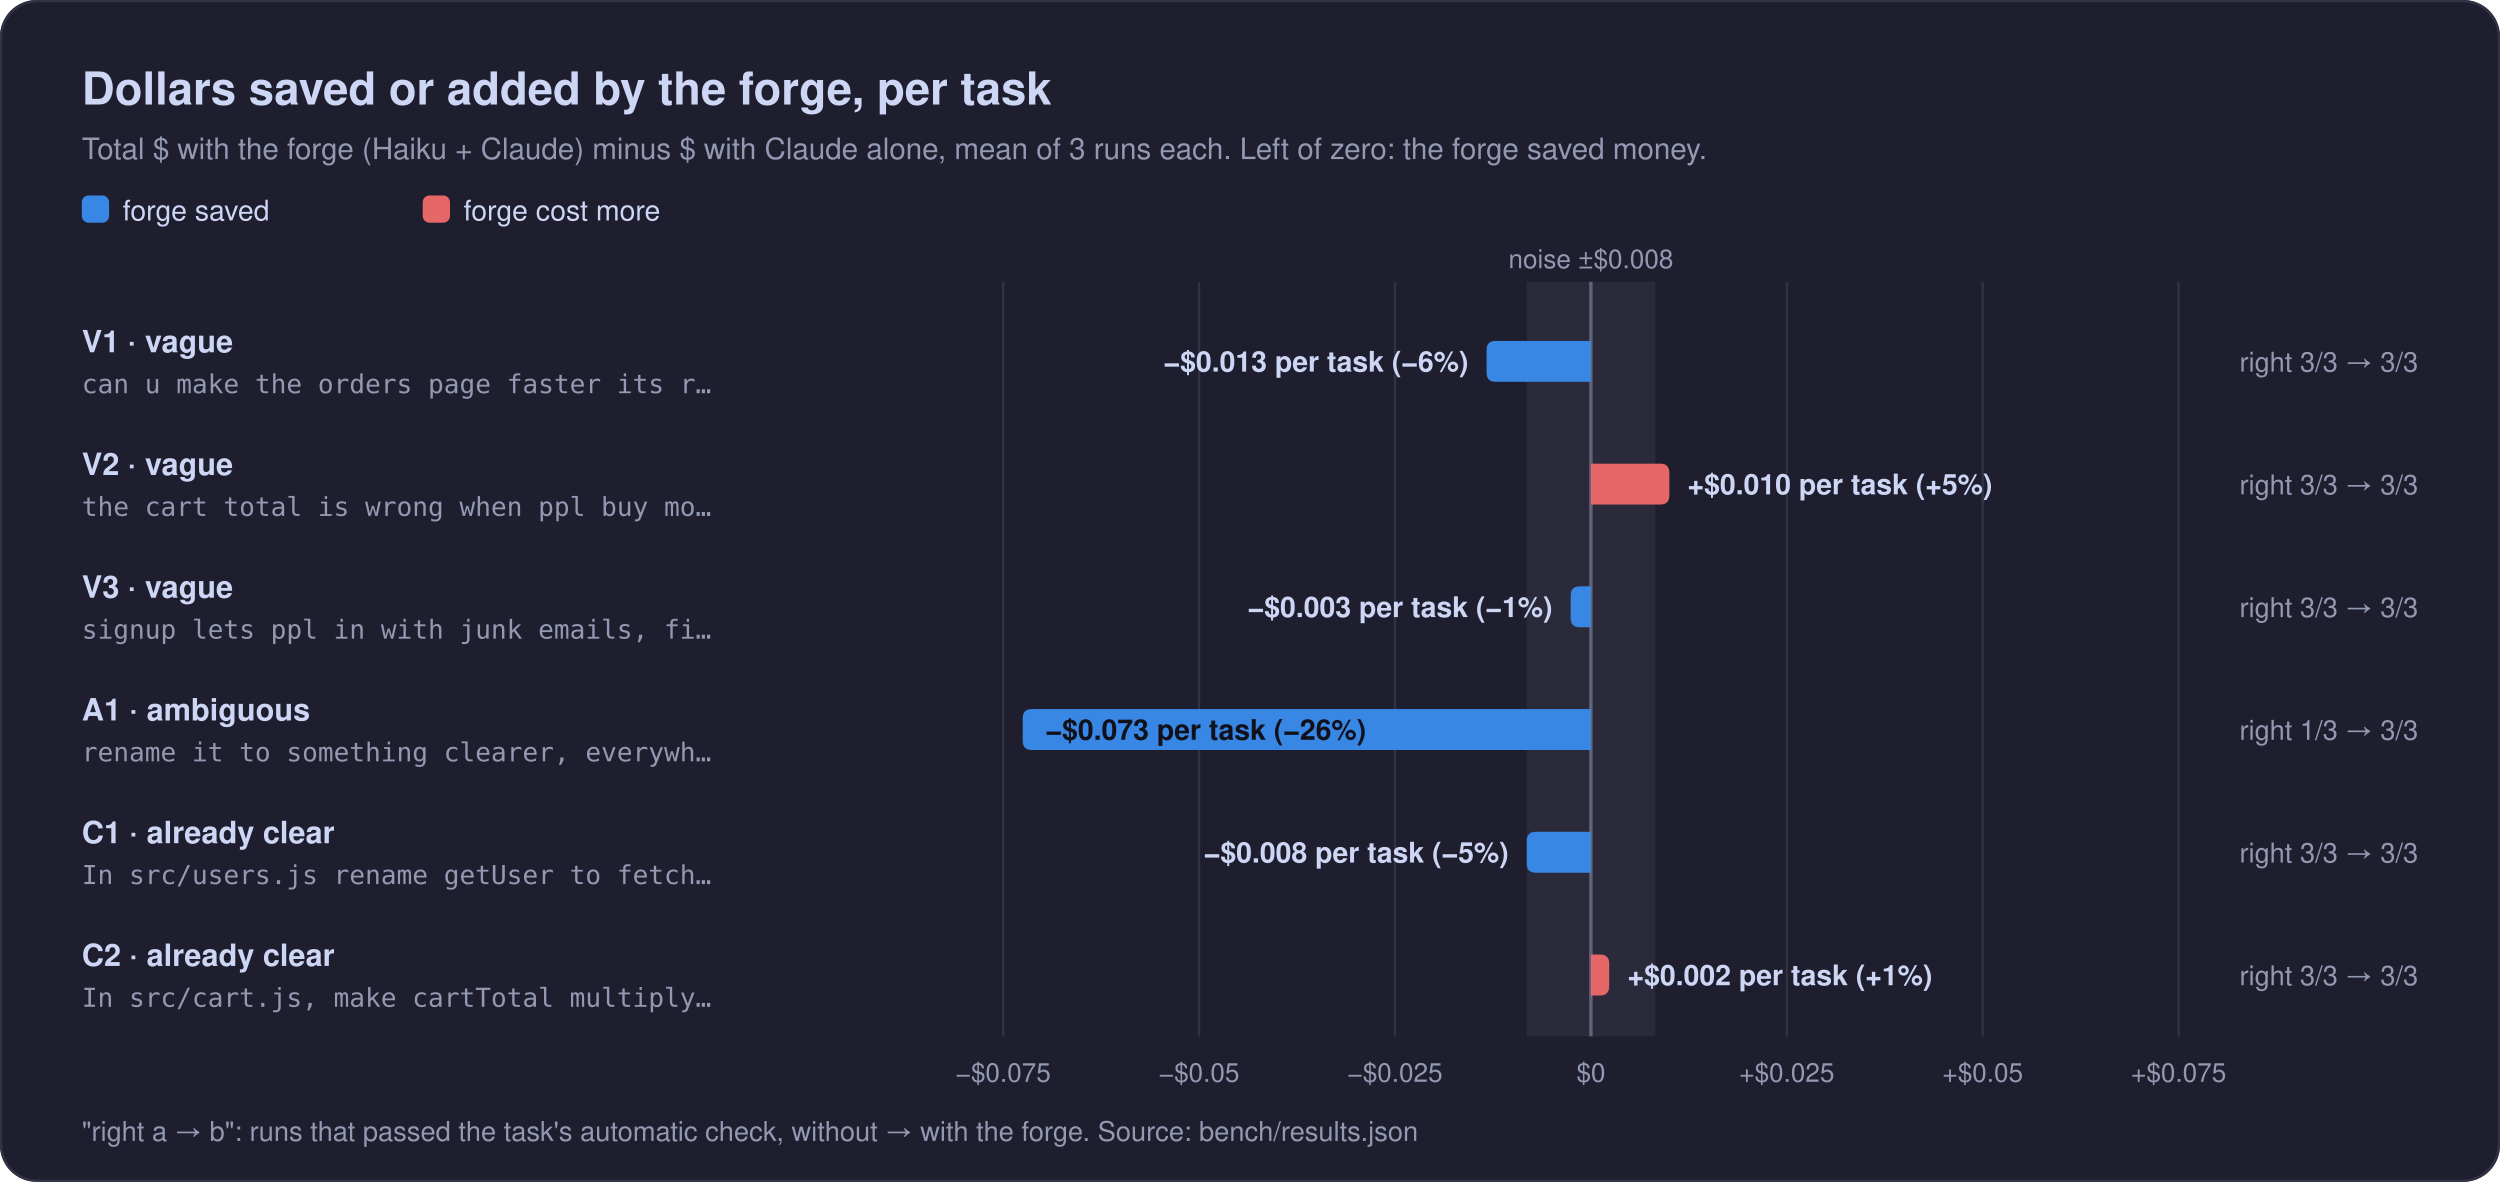
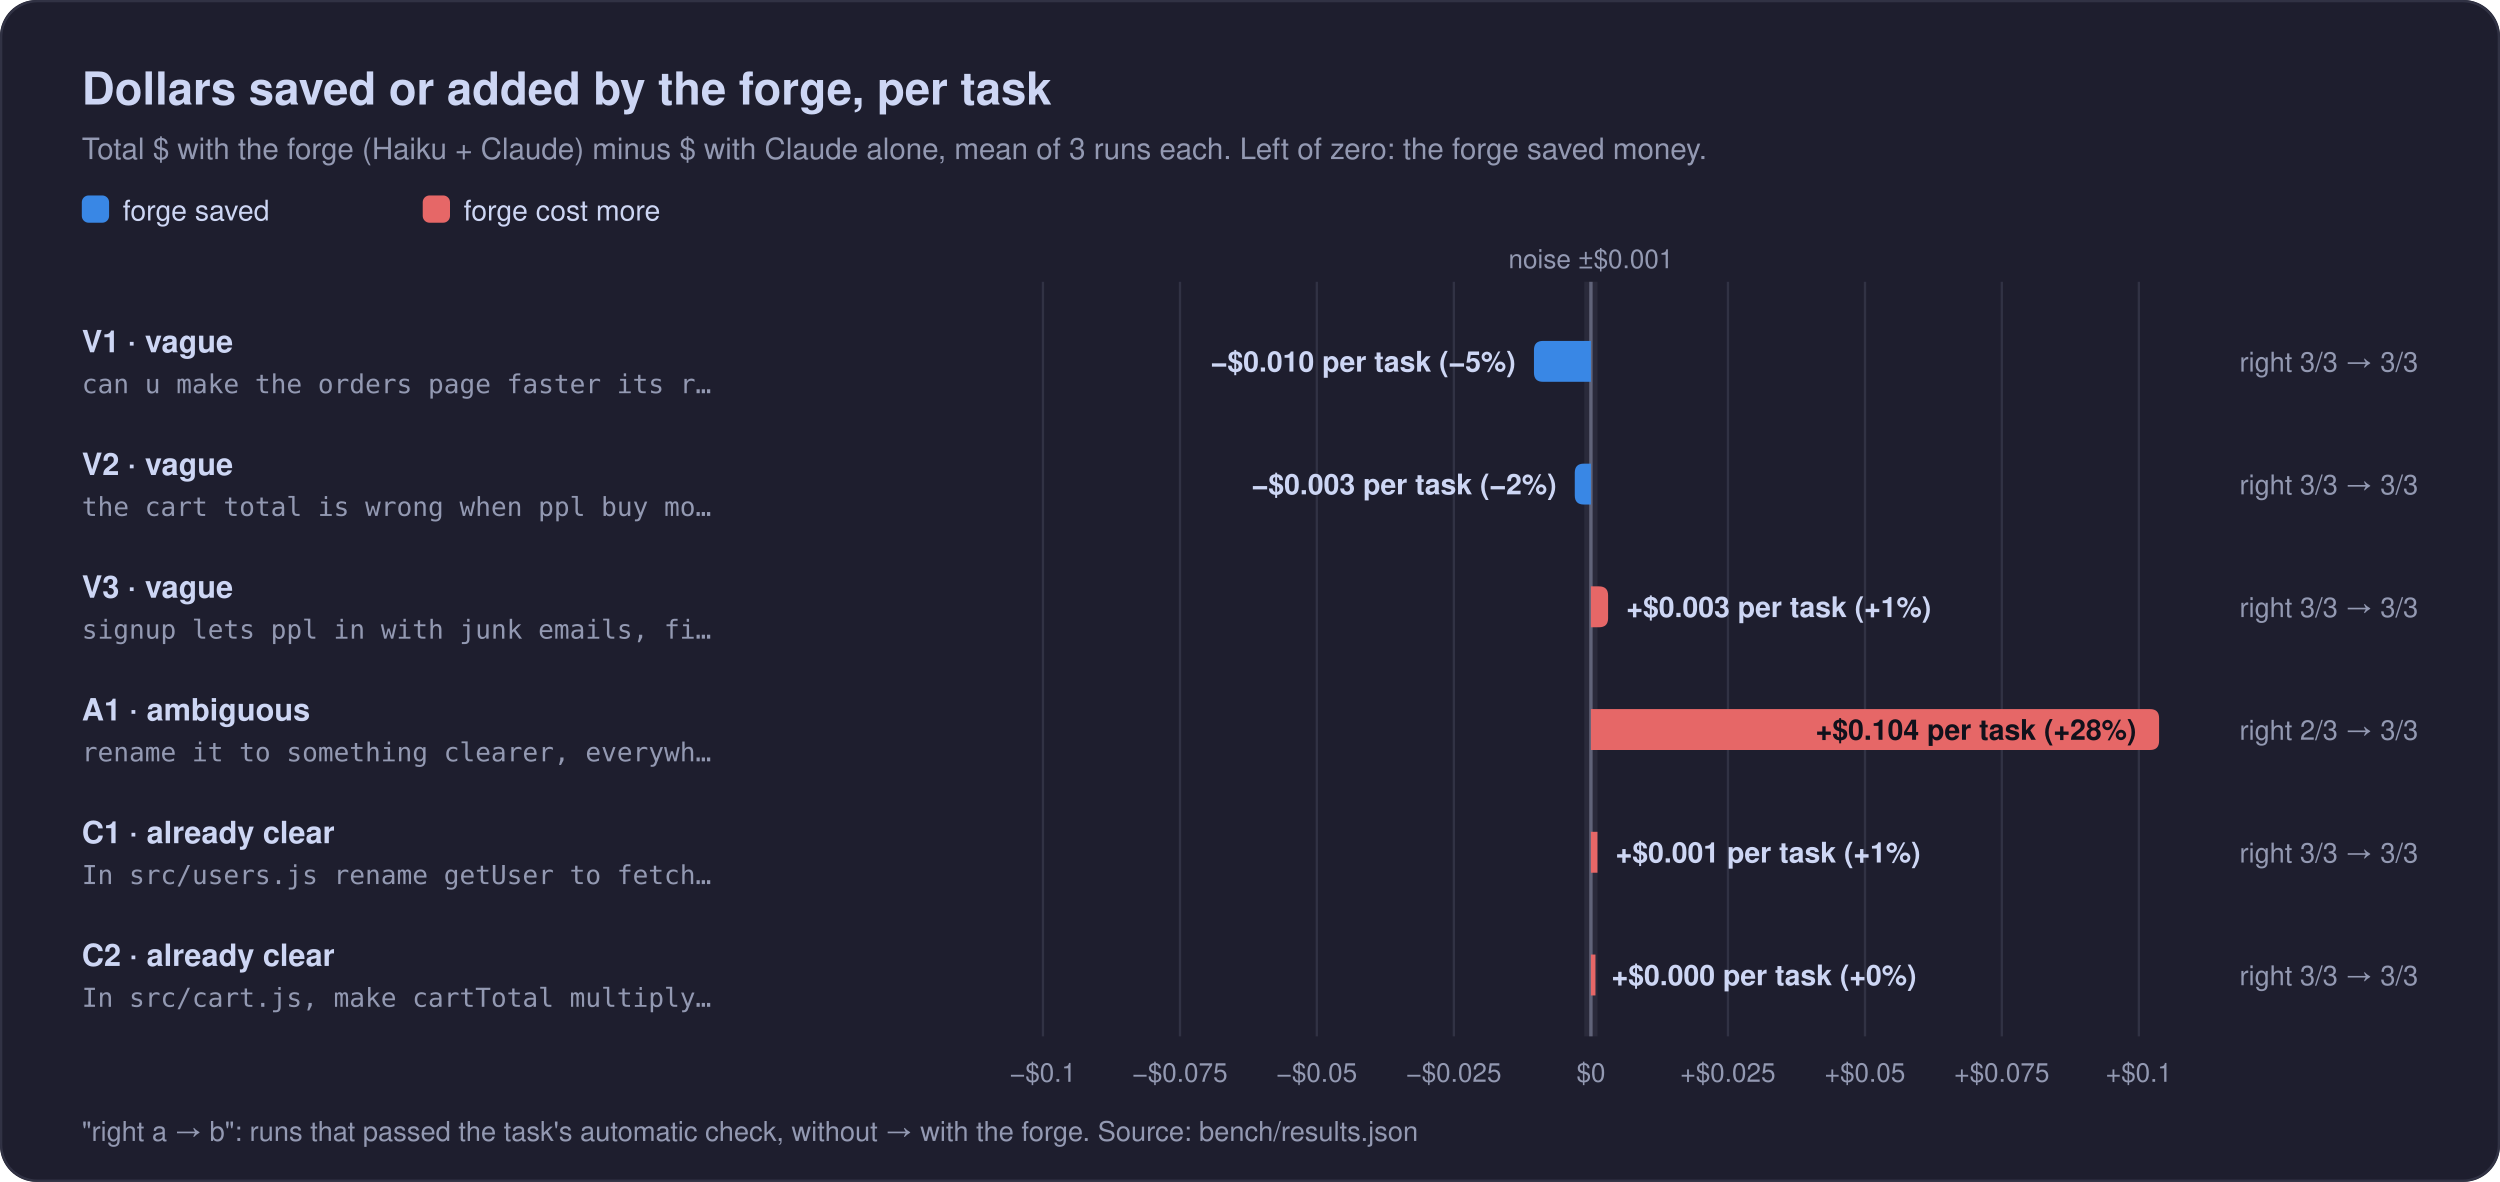
<svg xmlns="http://www.w3.org/2000/svg" viewBox="0 0 1100 520" width="1100" height="520" role="img" aria-label="Net cost change from using Prompt Forge, per benchmark task">
  <rect width="1100" height="520" rx="16" fill="#1e1e2e" />
  <rect x=".5" y=".5" width="1099" height="519" rx="16" fill="none" stroke="#313244" />
  <text x="36" y="46" font-family="-apple-system,BlinkMacSystemFont,'Segoe UI',Helvetica,Arial,sans-serif" font-size="20" font-weight="700" fill="#cdd6f4">Dollars saved or added by the forge, per task</text>
  <text x="36" y="70" font-family="-apple-system,BlinkMacSystemFont,'Segoe UI',Helvetica,Arial,sans-serif" font-size="13" fill="#9399b2">Total $ with the forge (Haiku + Claude) minus $ with Claude alone, mean of 3 runs each. Left of zero: the forge saved money.</text>
  <rect x="36" y="86" width="12" height="12" rx="3" fill="#3987e5" />
  <text x="54" y="97" font-family="-apple-system,BlinkMacSystemFont,'Segoe UI',Helvetica,Arial,sans-serif" font-size="12.5" fill="#cdd6f4">forge saved</text>
  <rect x="186" y="86" width="12" height="12" rx="3" fill="#e66767" />
  <text x="204" y="97" font-family="-apple-system,BlinkMacSystemFont,'Segoe UI',Helvetica,Arial,sans-serif" font-size="12.5" fill="#cdd6f4">forge cost more</text>
-   <line x1="441.4" y1="124" x2="441.4" y2="456" stroke="#313244" stroke-width="1" />
-   <text x="441.4" y="476" font-family="-apple-system,BlinkMacSystemFont,'Segoe UI',Helvetica,Arial,sans-serif" font-size="11.5" fill="#9399b2" text-anchor="middle">−$0.075</text>
-   <line x1="527.6" y1="124" x2="527.6" y2="456" stroke="#313244" stroke-width="1" />
-   <text x="527.6" y="476" font-family="-apple-system,BlinkMacSystemFont,'Segoe UI',Helvetica,Arial,sans-serif" font-size="11.5" fill="#9399b2" text-anchor="middle">−$0.05</text>
-   <line x1="613.8" y1="124" x2="613.8" y2="456" stroke="#313244" stroke-width="1" />
-   <text x="613.8" y="476" font-family="-apple-system,BlinkMacSystemFont,'Segoe UI',Helvetica,Arial,sans-serif" font-size="11.5" fill="#9399b2" text-anchor="middle">−$0.025</text>
+   <line x1="458.9" y1="124" x2="458.9" y2="456" stroke="#313244" stroke-width="1" />
+   <text x="458.9" y="476" font-family="-apple-system,BlinkMacSystemFont,'Segoe UI',Helvetica,Arial,sans-serif" font-size="11.5" fill="#9399b2" text-anchor="middle">−$0.1</text>
+   <line x1="519.2" y1="124" x2="519.2" y2="456" stroke="#313244" stroke-width="1" />
+   <text x="519.2" y="476" font-family="-apple-system,BlinkMacSystemFont,'Segoe UI',Helvetica,Arial,sans-serif" font-size="11.5" fill="#9399b2" text-anchor="middle">−$0.075</text>
+   <line x1="579.4" y1="124" x2="579.4" y2="456" stroke="#313244" stroke-width="1" />
+   <text x="579.4" y="476" font-family="-apple-system,BlinkMacSystemFont,'Segoe UI',Helvetica,Arial,sans-serif" font-size="11.5" fill="#9399b2" text-anchor="middle">−$0.05</text>
+   <line x1="639.7" y1="124" x2="639.7" y2="456" stroke="#313244" stroke-width="1" />
+   <text x="639.7" y="476" font-family="-apple-system,BlinkMacSystemFont,'Segoe UI',Helvetica,Arial,sans-serif" font-size="11.5" fill="#9399b2" text-anchor="middle">−$0.025</text>
  <line x1="700.0" y1="124" x2="700.0" y2="456" stroke="#585b70" stroke-width="1.5" />
  <text x="700.0" y="476" font-family="-apple-system,BlinkMacSystemFont,'Segoe UI',Helvetica,Arial,sans-serif" font-size="11.5" fill="#9399b2" text-anchor="middle">$0</text>
-   <line x1="786.2" y1="124" x2="786.2" y2="456" stroke="#313244" stroke-width="1" />
-   <text x="786.2" y="476" font-family="-apple-system,BlinkMacSystemFont,'Segoe UI',Helvetica,Arial,sans-serif" font-size="11.5" fill="#9399b2" text-anchor="middle">+$0.025</text>
-   <line x1="872.4" y1="124" x2="872.4" y2="456" stroke="#313244" stroke-width="1" />
-   <text x="872.4" y="476" font-family="-apple-system,BlinkMacSystemFont,'Segoe UI',Helvetica,Arial,sans-serif" font-size="11.5" fill="#9399b2" text-anchor="middle">+$0.05</text>
-   <line x1="958.6" y1="124" x2="958.6" y2="456" stroke="#313244" stroke-width="1" />
-   <text x="958.6" y="476" font-family="-apple-system,BlinkMacSystemFont,'Segoe UI',Helvetica,Arial,sans-serif" font-size="11.5" fill="#9399b2" text-anchor="middle">+$0.075</text>
-   <rect x="671.8" y="124" width="56.5" height="332" fill="#cdd6f4" opacity="0.07" />
-   <text x="700.0" y="118" font-family="-apple-system,BlinkMacSystemFont,'Segoe UI',Helvetica,Arial,sans-serif" font-size="11.5" fill="#9399b2" text-anchor="middle">noise ±$0.008</text>
+   <line x1="760.3" y1="124" x2="760.3" y2="456" stroke="#313244" stroke-width="1" />
+   <text x="760.3" y="476" font-family="-apple-system,BlinkMacSystemFont,'Segoe UI',Helvetica,Arial,sans-serif" font-size="11.5" fill="#9399b2" text-anchor="middle">+$0.025</text>
+   <line x1="820.6" y1="124" x2="820.6" y2="456" stroke="#313244" stroke-width="1" />
+   <text x="820.6" y="476" font-family="-apple-system,BlinkMacSystemFont,'Segoe UI',Helvetica,Arial,sans-serif" font-size="11.5" fill="#9399b2" text-anchor="middle">+$0.05</text>
+   <line x1="880.8" y1="124" x2="880.8" y2="456" stroke="#313244" stroke-width="1" />
+   <text x="880.8" y="476" font-family="-apple-system,BlinkMacSystemFont,'Segoe UI',Helvetica,Arial,sans-serif" font-size="11.5" fill="#9399b2" text-anchor="middle">+$0.075</text>
+   <line x1="941.1" y1="124" x2="941.1" y2="456" stroke="#313244" stroke-width="1" />
+   <text x="941.1" y="476" font-family="-apple-system,BlinkMacSystemFont,'Segoe UI',Helvetica,Arial,sans-serif" font-size="11.5" fill="#9399b2" text-anchor="middle">+$0.1</text>
+   <rect x="697.1" y="124" width="5.8" height="332" fill="#cdd6f4" opacity="0.07" />
+   <text x="700.0" y="118" font-family="-apple-system,BlinkMacSystemFont,'Segoe UI',Helvetica,Arial,sans-serif" font-size="11.5" fill="#9399b2" text-anchor="middle">noise ±$0.001</text>
  <text x="36" y="155.0" font-family="-apple-system,BlinkMacSystemFont,'Segoe UI',Helvetica,Arial,sans-serif" font-size="13.5" font-weight="700" fill="#cdd6f4">V1 · vague</text>
  <text x="36" y="173.0" font-family="ui-monospace,Menlo,Consolas,monospace" font-size="11.5" fill="#9399b2">can u make the orders page faster its r…</text>
-   <path d="M700.0,150.0 L658.084,150.0 Q654.084,150.0 654.084,154.0 L654.084,164.0 Q654.084,168.0 658.084,168.0 L700.0,168.0 Z" fill="#3987e5" />
-   <text x="646.1" y="163.5" font-family="-apple-system,BlinkMacSystemFont,'Segoe UI',Helvetica,Arial,sans-serif" font-size="12.5" font-weight="700" fill="#cdd6f4" text-anchor="end">−$0.013 per task  (−6%)</text>
+   <path d="M700.0,150.0 L678.943,150.0 Q674.943,150.0 674.943,154.0 L674.943,164.0 Q674.943,168.0 678.943,168.0 L700.0,168.0 Z" fill="#3987e5" />
+   <text x="666.9" y="163.5" font-family="-apple-system,BlinkMacSystemFont,'Segoe UI',Helvetica,Arial,sans-serif" font-size="12.5" font-weight="700" fill="#cdd6f4" text-anchor="end">−$0.010 per task  (−5%)</text>
  <text x="1064" y="163.5" font-family="-apple-system,BlinkMacSystemFont,'Segoe UI',Helvetica,Arial,sans-serif" font-size="12" fill="#9399b2" text-anchor="end">right 3/3 → 3/3</text>
  <text x="36" y="209.0" font-family="-apple-system,BlinkMacSystemFont,'Segoe UI',Helvetica,Arial,sans-serif" font-size="13.5" font-weight="700" fill="#cdd6f4">V2 · vague</text>
  <text x="36" y="227.0" font-family="ui-monospace,Menlo,Consolas,monospace" font-size="11.5" fill="#9399b2">the cart total is wrong when ppl buy mo…</text>
-   <path d="M700.0,204.0 L730.514,204.0 Q734.514,204.0 734.514,208.0 L734.514,218.0 Q734.514,222.0 730.514,222.0 L700.0,222.0 Z" fill="#e66767" />
-   <text x="742.5" y="217.5" font-family="-apple-system,BlinkMacSystemFont,'Segoe UI',Helvetica,Arial,sans-serif" font-size="12.5" font-weight="700" fill="#cdd6f4" text-anchor="start">+$0.010 per task  (+5%)</text>
+   <path d="M700.0,204.0 L696.899,204.0 Q692.899,204.0 692.899,208.0 L692.899,218.0 Q692.899,222.0 696.899,222.0 L700.0,222.0 Z" fill="#3987e5" />
+   <text x="684.9" y="217.5" font-family="-apple-system,BlinkMacSystemFont,'Segoe UI',Helvetica,Arial,sans-serif" font-size="12.5" font-weight="700" fill="#cdd6f4" text-anchor="end">−$0.003 per task  (−2%)</text>
  <text x="1064" y="217.5" font-family="-apple-system,BlinkMacSystemFont,'Segoe UI',Helvetica,Arial,sans-serif" font-size="12" fill="#9399b2" text-anchor="end">right 3/3 → 3/3</text>
  <text x="36" y="263.0" font-family="-apple-system,BlinkMacSystemFont,'Segoe UI',Helvetica,Arial,sans-serif" font-size="13.5" font-weight="700" fill="#cdd6f4">V3 · vague</text>
  <text x="36" y="281.0" font-family="ui-monospace,Menlo,Consolas,monospace" font-size="11.5" fill="#9399b2">signup lets ppl in with junk emails, fi…</text>
-   <path d="M700.0,258.0 L695.105,258.0 Q691.105,258.0 691.105,262.0 L691.105,272.0 Q691.105,276.0 695.105,276.0 L700.0,276.0 Z" fill="#3987e5" />
-   <text x="683.1" y="271.5" font-family="-apple-system,BlinkMacSystemFont,'Segoe UI',Helvetica,Arial,sans-serif" font-size="12.5" font-weight="700" fill="#cdd6f4" text-anchor="end">−$0.003 per task  (−1%)</text>
+   <path d="M700.0,258.0 L703.56,258.0 Q707.56,258.0 707.56,262.0 L707.56,272.0 Q707.56,276.0 703.56,276.0 L700.0,276.0 Z" fill="#e66767" />
+   <text x="715.6" y="271.5" font-family="-apple-system,BlinkMacSystemFont,'Segoe UI',Helvetica,Arial,sans-serif" font-size="12.5" font-weight="700" fill="#cdd6f4" text-anchor="start">+$0.003 per task  (+1%)</text>
  <text x="1064" y="271.5" font-family="-apple-system,BlinkMacSystemFont,'Segoe UI',Helvetica,Arial,sans-serif" font-size="12" fill="#9399b2" text-anchor="end">right 3/3 → 3/3</text>
  <text x="36" y="317.0" font-family="-apple-system,BlinkMacSystemFont,'Segoe UI',Helvetica,Arial,sans-serif" font-size="13.5" font-weight="700" fill="#cdd6f4">A1 · ambiguous</text>
  <text x="36" y="335.0" font-family="ui-monospace,Menlo,Consolas,monospace" font-size="11.5" fill="#9399b2">rename it to something clearer, everywh…</text>
-   <path d="M700.0,312.0 L454.0,312.0 Q450.0,312.0 450.0,316.0 L450.0,326.0 Q450.0,330.0 454.0,330.0 L700.0,330.0 Z" fill="#3987e5" />
-   <text x="460.0" y="325.5" font-family="-apple-system,BlinkMacSystemFont,'Segoe UI',Helvetica,Arial,sans-serif" font-size="12.5" font-weight="700" fill="#11111b" text-anchor="start">−$0.073 per task  (−26%)</text>
-   <text x="1064" y="325.5" font-family="-apple-system,BlinkMacSystemFont,'Segoe UI',Helvetica,Arial,sans-serif" font-size="12" fill="#9399b2" text-anchor="end">right 1/3 → 3/3</text>
+   <path d="M700.0,312.0 L946.0,312.0 Q950.0,312.0 950.0,316.0 L950.0,326.0 Q950.0,330.0 946.0,330.0 L700.0,330.0 Z" fill="#e66767" />
+   <text x="940.0" y="325.5" font-family="-apple-system,BlinkMacSystemFont,'Segoe UI',Helvetica,Arial,sans-serif" font-size="12.5" font-weight="700" fill="#11111b" text-anchor="end">+$0.104 per task  (+28%)</text>
+   <text x="1064" y="325.5" font-family="-apple-system,BlinkMacSystemFont,'Segoe UI',Helvetica,Arial,sans-serif" font-size="12" fill="#9399b2" text-anchor="end">right 2/3 → 3/3</text>
  <text x="36" y="371.0" font-family="-apple-system,BlinkMacSystemFont,'Segoe UI',Helvetica,Arial,sans-serif" font-size="13.5" font-weight="700" fill="#cdd6f4">C1 · already clear</text>
  <text x="36" y="389.0" font-family="ui-monospace,Menlo,Consolas,monospace" font-size="11.5" fill="#9399b2">In src/users.js rename getUser to fetch…</text>
-   <path d="M700.0,366.0 L675.76,366.0 Q671.76,366.0 671.76,370.0 L671.76,380.0 Q671.76,384.0 675.76,384.0 L700.0,384.0 Z" fill="#3987e5" />
-   <text x="663.8" y="379.5" font-family="-apple-system,BlinkMacSystemFont,'Segoe UI',Helvetica,Arial,sans-serif" font-size="12.5" font-weight="700" fill="#cdd6f4" text-anchor="end">−$0.008 per task  (−5%)</text>
+   <rect x="700.0" y="366.0" width="2.882" height="18" fill="#e66767" />
+   <text x="710.9" y="379.5" font-family="-apple-system,BlinkMacSystemFont,'Segoe UI',Helvetica,Arial,sans-serif" font-size="12.5" font-weight="700" fill="#cdd6f4" text-anchor="start">+$0.001 per task  (+1%)</text>
  <text x="1064" y="379.5" font-family="-apple-system,BlinkMacSystemFont,'Segoe UI',Helvetica,Arial,sans-serif" font-size="12" fill="#9399b2" text-anchor="end">right 3/3 → 3/3</text>
  <text x="36" y="425.0" font-family="-apple-system,BlinkMacSystemFont,'Segoe UI',Helvetica,Arial,sans-serif" font-size="13.5" font-weight="700" fill="#cdd6f4">C2 · already clear</text>
  <text x="36" y="443.0" font-family="ui-monospace,Menlo,Consolas,monospace" font-size="11.5" fill="#9399b2">In src/cart.js, make cartTotal multiply…</text>
-   <path d="M700.0,420.0 L704.053,420.0 Q708.053,420.0 708.053,424.0 L708.053,434.0 Q708.053,438.0 704.053,438.0 L700.0,438.0 Z" fill="#e66767" />
-   <text x="716.1" y="433.5" font-family="-apple-system,BlinkMacSystemFont,'Segoe UI',Helvetica,Arial,sans-serif" font-size="12.5" font-weight="700" fill="#cdd6f4" text-anchor="start">+$0.002 per task  (+1%)</text>
+   <rect x="700.0" y="420.0" width="2" height="18" fill="#e66767" />
+   <text x="709.1" y="433.5" font-family="-apple-system,BlinkMacSystemFont,'Segoe UI',Helvetica,Arial,sans-serif" font-size="12.5" font-weight="700" fill="#cdd6f4" text-anchor="start">+$0.000 per task  (+0%)</text>
  <text x="1064" y="433.5" font-family="-apple-system,BlinkMacSystemFont,'Segoe UI',Helvetica,Arial,sans-serif" font-size="12" fill="#9399b2" text-anchor="end">right 3/3 → 3/3</text>
  <text x="36" y="502" font-family="-apple-system,BlinkMacSystemFont,'Segoe UI',Helvetica,Arial,sans-serif" font-size="12" fill="#9399b2">"right a → b": runs that passed the task's automatic check, without → with the forge. Source: bench/results.json</text>
</svg>
